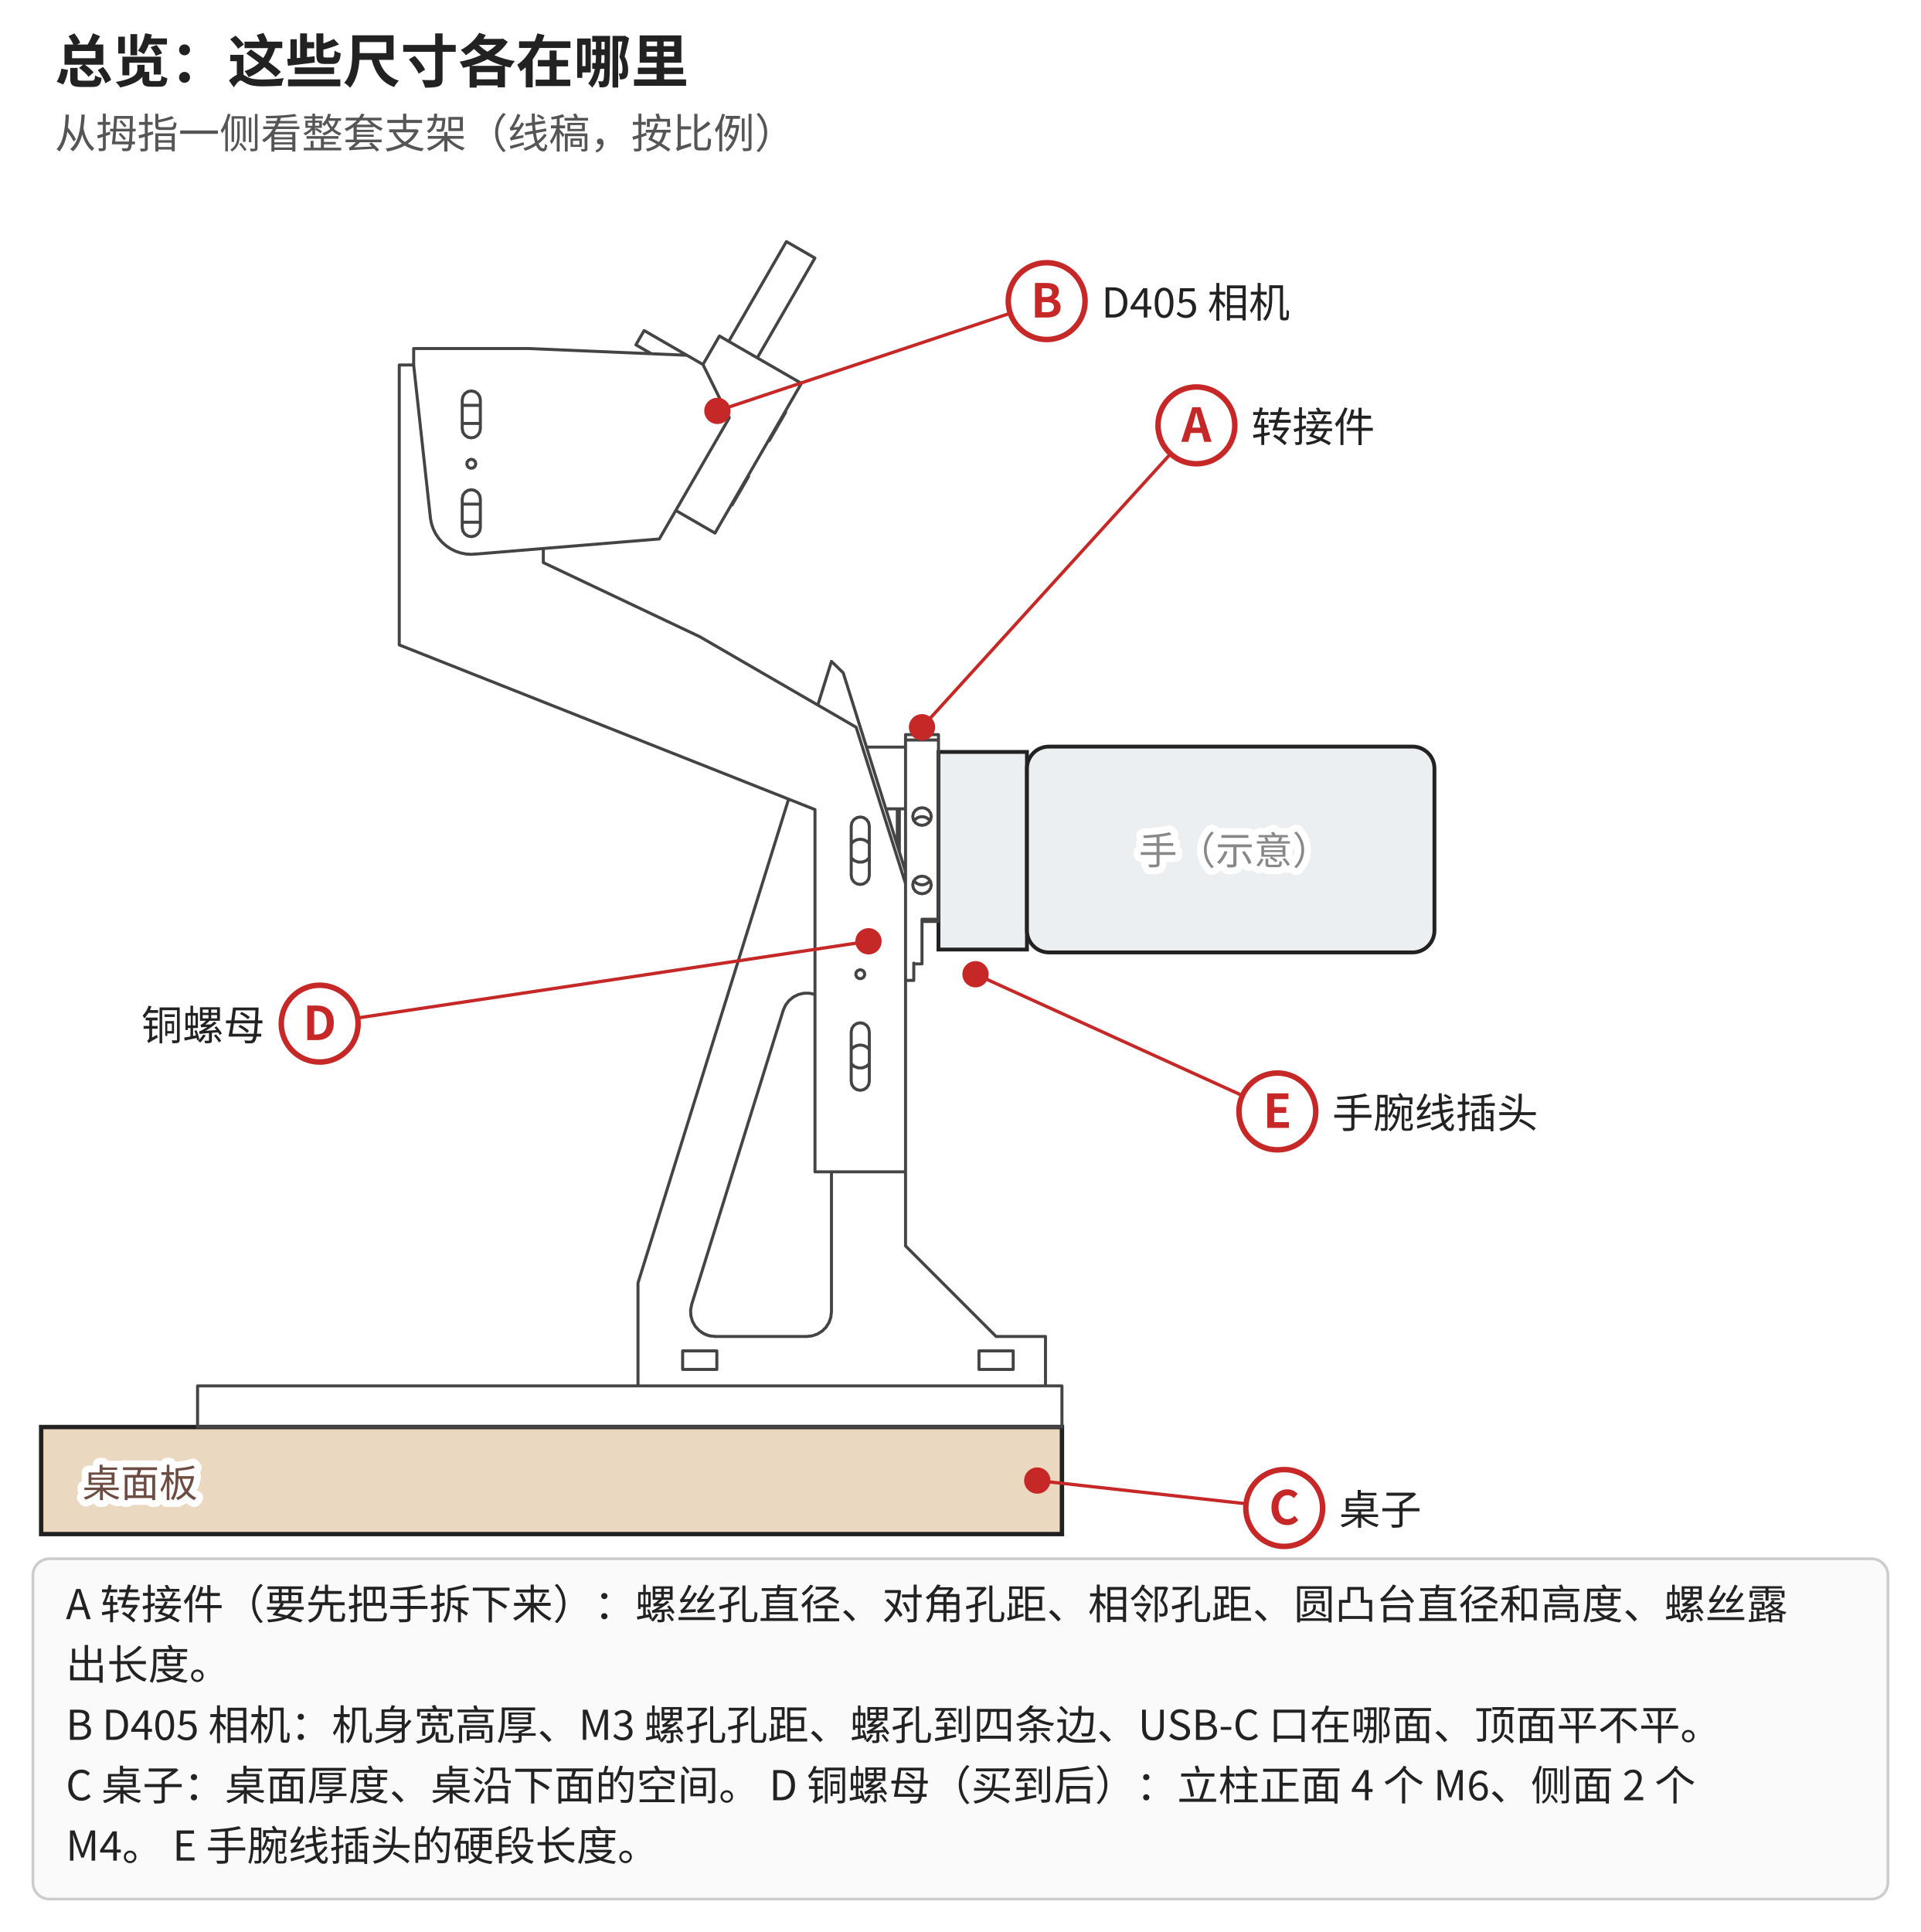
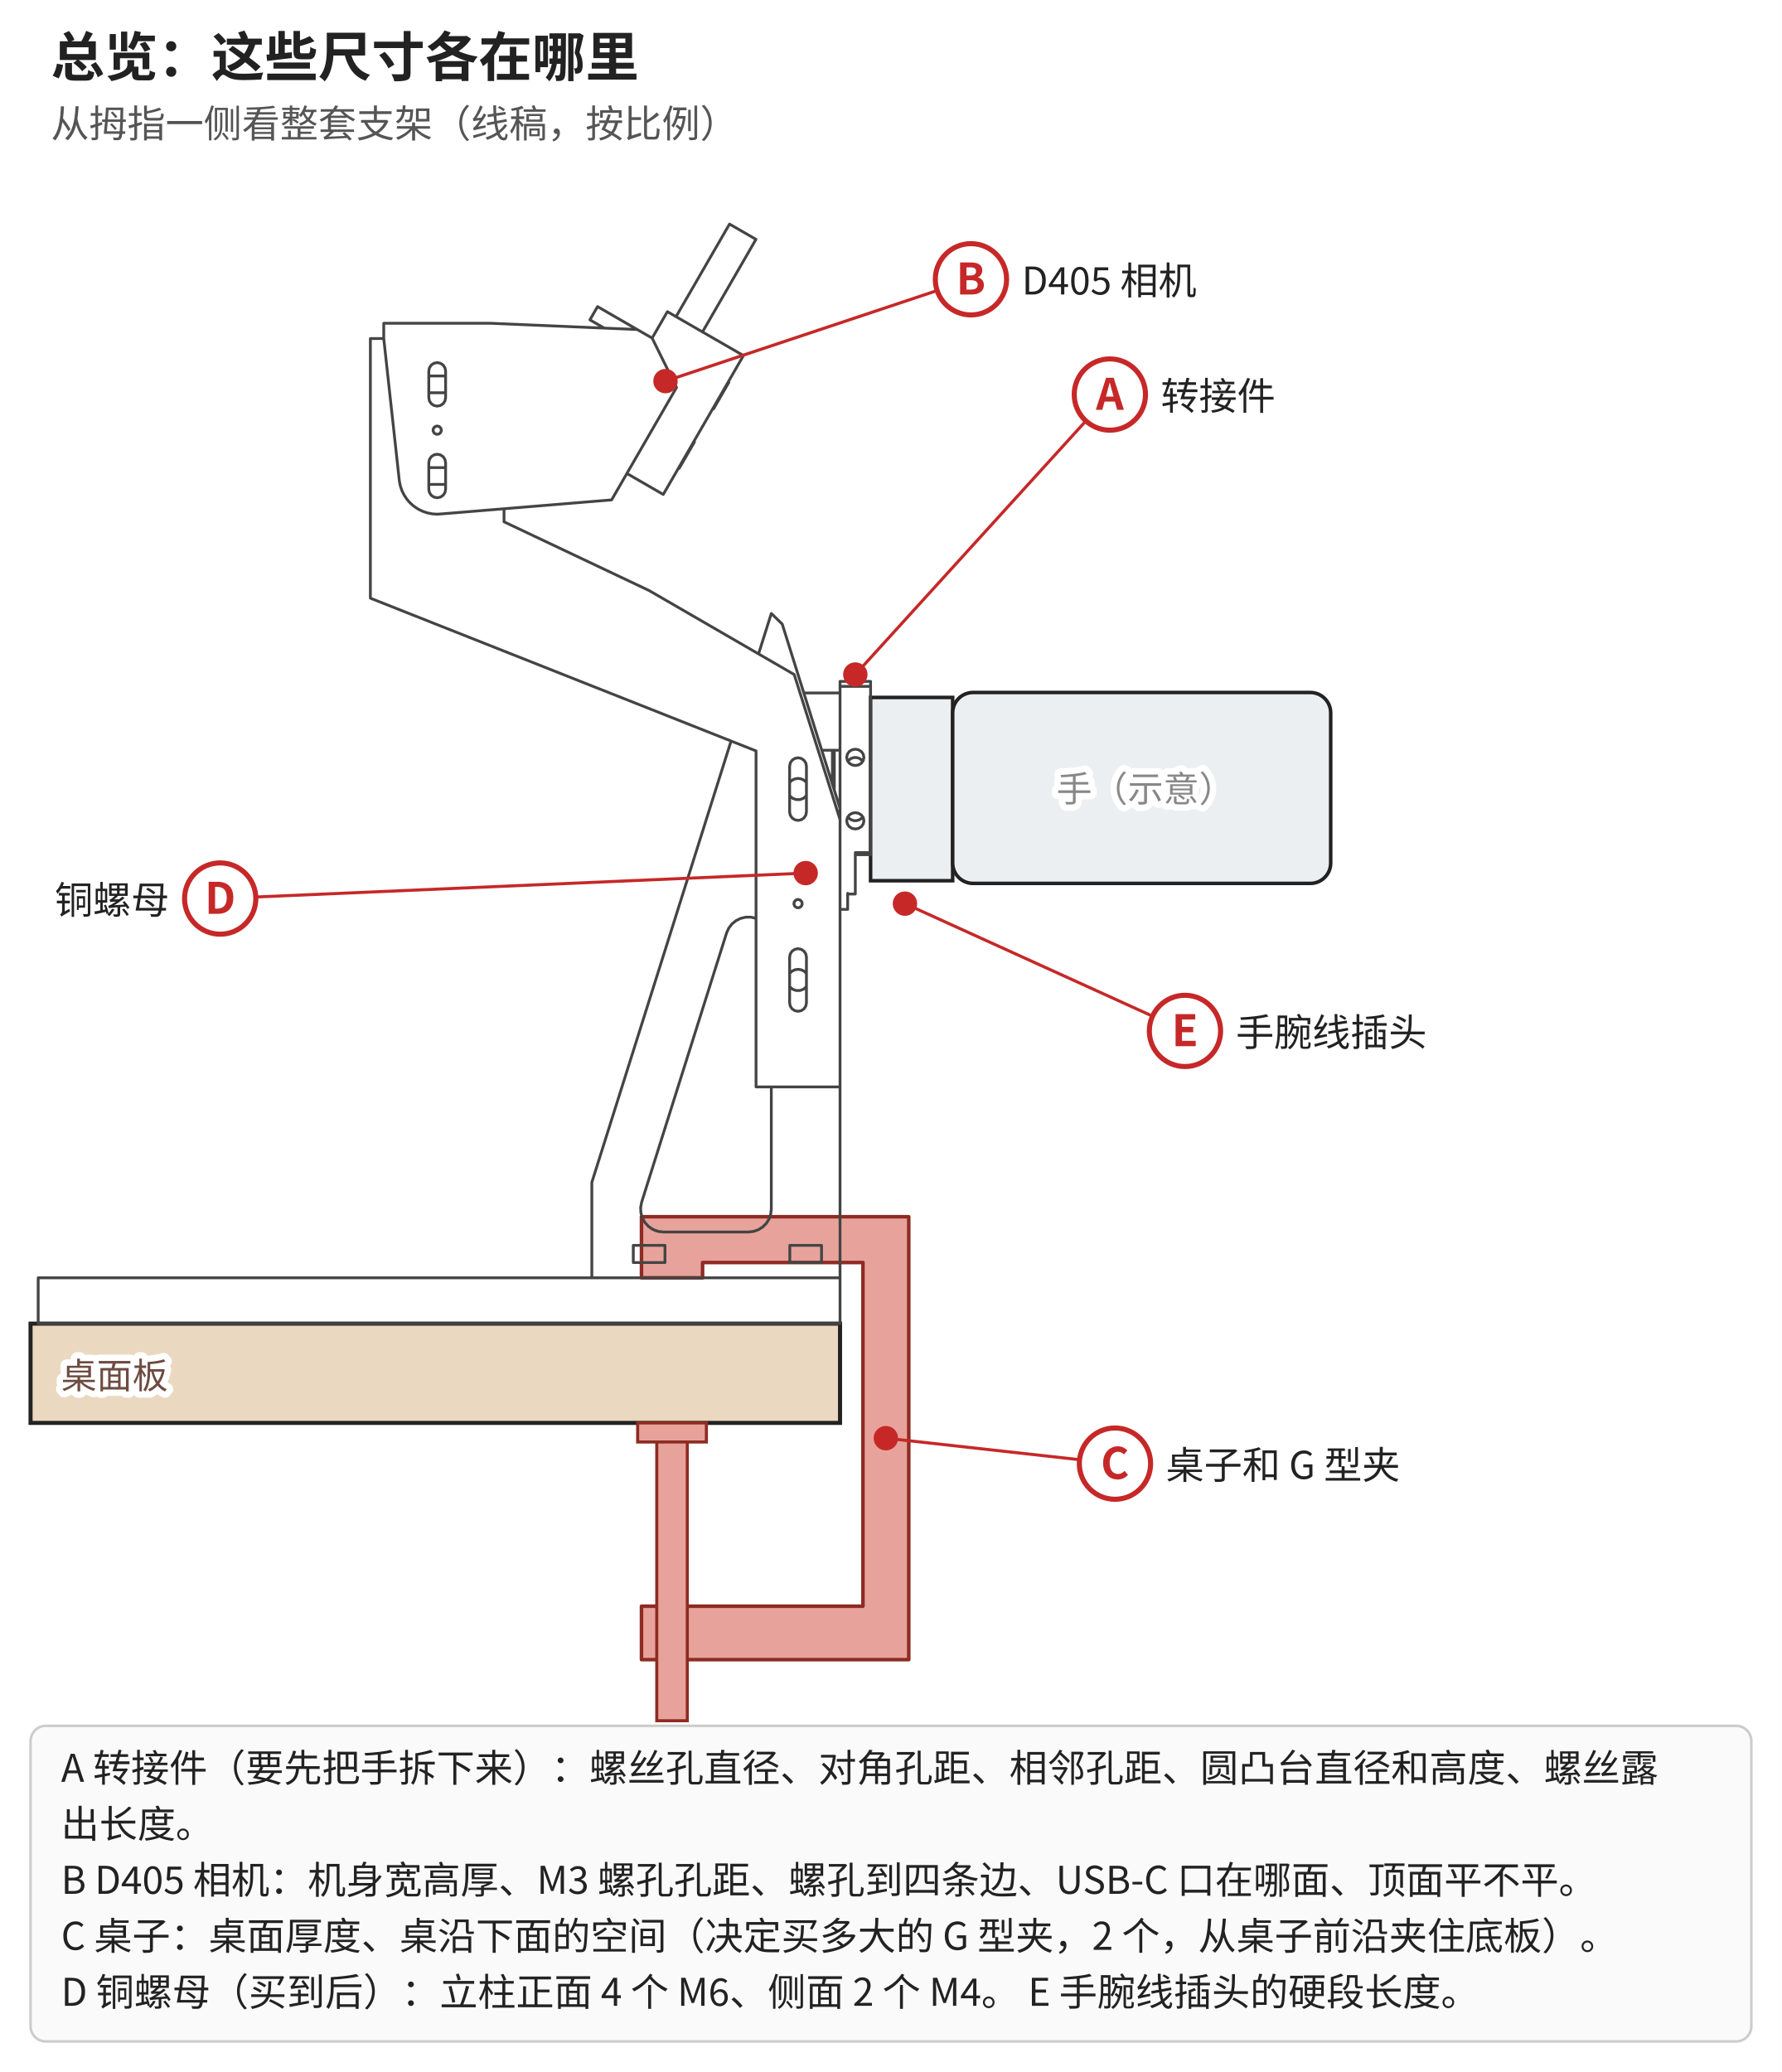
- <svg xmlns="http://www.w3.org/2000/svg" viewBox="0 0 700 704" width="700" height="704" font-family="'Noto Sans CJK SC','Source Han Sans SC','PingFang SC','Microsoft YaHei','WenQuanYi Micro Hei',sans-serif">
-   <rect width="700" height="704" fill="#ffffff" />
+ <svg xmlns="http://www.w3.org/2000/svg" viewBox="0 0 700 814" width="700" height="814" font-family="'Noto Sans CJK SC','Source Han Sans SC','PingFang SC','Microsoft YaHei','WenQuanYi Micro Hei',sans-serif">
+   <rect width="700" height="814" fill="#ffffff" />
  <text x="20.0" y="30.0" font-size="21" fill="#222" text-anchor="start" font-weight="bold">总览：这些尺寸各在哪里</text>
  <text x="20.0" y="54.0" font-size="15" fill="#555" text-anchor="start" font-weight="normal">从拇指一侧看整套支架（线稿，按比例）</text>
  <rect x="342.00" y="274.00" width="32.25" height="72.00" rx="0.00" stroke="#222" stroke-width="1.40" fill="#eceff1" />
  <rect x="374.25" y="272.05" width="148.50" height="75.00" rx="8.00" stroke="#222" stroke-width="1.40" fill="#eceff1" />
-   <rect x="15.00" y="520.00" width="372.00" height="39.00" rx="0.00" stroke="#222" stroke-width="1.60" fill="#ead9c0" />
-   <path d="M72.00 520.00 L72.00 505.00 M72.00 505.00 L72.08 505.00 L72.30 505.00 L72.67 505.00 L73.19 505.00 L73.84 505.00 L74.62 505.00 L75.51 505.00 L76.52 505.00 L77.62 505.00 L78.79 505.00 L80.04 505.00 L81.33 505.00 L82.66 505.00 L84.00 505.00 M84.00 505.00 L375.00 505.00 M387.00 505.00 L386.92 505.00 L386.70 505.00 L386.33 505.00 L385.81 505.00 L385.16 505.00 L384.38 505.00 L383.49 505.00 L382.48 505.00 L381.38 505.00 L380.21 505.00 L378.96 505.00 L377.67 505.00 L376.34 505.00 L375.00 505.00 M72.00 520.00 L72.08 520.00 L72.30 520.00 L72.67 520.00 L73.19 520.00 L73.84 520.00 L74.62 520.00 L75.51 520.00 L76.52 520.00 L77.62 520.00 L78.79 520.00 L80.04 520.00 L81.33 520.00 L82.66 520.00 L84.00 520.00 M84.00 520.00 L375.00 520.00 M387.00 520.00 L386.92 520.00 L386.70 520.00 L386.33 520.00 L385.81 520.00 L385.16 520.00 L384.38 520.00 L383.49 520.00 L382.48 520.00 L381.38 520.00 L380.21 520.00 L378.96 520.00 L377.67 520.00 L376.34 520.00 L375.00 520.00 M387.00 520.00 L387.00 505.00 M381.00 505.00 L381.00 487.00 M381.00 487.00 L363.00 487.00 M232.50 467.50 L232.50 505.00 M303.00 241.00 L298.04 256.92 M287.38 291.19 L232.50 467.50 M307.29 245.17 L303.00 241.00 M363.00 487.00 L330.00 454.00 M330.00 317.63 L307.29 245.17 M330.00 454.00 L330.00 427.00 M330.00 322.00 L330.00 317.63 M303.00 478.00 L303.00 427.00 M294.00 487.00 L296.00 486.77 L297.90 486.11 L299.61 485.04 L301.04 483.61 L302.11 481.90 L302.77 480.00 L303.00 478.00 M297.00 362.37 L294.99 361.91 L292.92 361.92 L290.92 362.40 L289.07 363.33 L287.49 364.65 L286.24 366.30 L285.41 368.18 M260.65 487.00 L294.00 487.00 M285.41 368.18 L252.06 475.33 M252.06 475.33 L251.67 477.39 L251.78 479.49 L252.36 481.51 L253.40 483.34 L254.84 484.87 L256.59 486.03 L258.56 486.75 L260.65 487.00 M261.23 499.00 L248.78 499.00 M261.23 499.00 L261.23 492.25 M248.77 499.00 L248.77 492.25 M261.23 492.25 L248.78 492.25 M313.50 305.80 L314.75 305.99 L315.88 306.54 L316.80 307.40 M316.80 312.60 L315.67 313.60 L314.26 314.13 L312.74 314.13 L311.33 313.60 L310.20 312.60 M310.20 307.40 L311.12 306.54 L312.25 305.99 L313.50 305.80 M313.50 380.80 L314.75 380.99 L315.88 381.54 L316.80 382.40 M316.80 387.60 L315.67 388.60 L314.26 389.13 L312.74 389.13 L311.33 388.60 L310.20 387.60 M310.20 382.40 L311.12 381.54 L312.25 380.99 L313.50 380.80 M369.23 499.00 L356.77 499.00 M369.23 499.00 L369.23 492.25 M356.77 499.00 L356.77 492.25 M369.23 492.25 L356.77 492.25 M255.68 485.50 L256.71 486.09 M256.89 486.18 L257.33 486.36 M257.68 486.49 L257.69 486.50 M257.70 486.50 L257.70 486.50 M257.73 486.51 L257.73 486.51 M257.74 486.52 L258.24 486.67 M255.68 485.50 L257.06 486.25 L258.21 486.66 L258.90 486.83 L259.12 486.87 M330.00 294.73 L322.82 294.73 M330.00 272.23 L315.77 272.23 M330.00 294.73 L330.00 287.14 M330.00 285.05 L330.00 272.23 M330.00 427.00 L330.00 322.00 M297.00 427.00 L330.00 427.00 M330.00 322.00 L312.00 265.00 M297.00 295.00 L297.00 427.00 M312.00 265.00 L255.00 232.00 M145.50 235.00 L297.00 295.00 M255.00 232.00 L198.00 205.00 M145.50 133.00 L145.50 235.00 M198.00 205.00 L198.00 199.87 M150.75 133.00 L145.50 133.00 M175.05 154.30 L168.45 154.30 M168.45 147.70 L175.05 147.70 M175.05 190.30 L168.45 190.30 M168.45 183.70 L175.05 183.70 M316.80 301.00 L316.80 319.00 M310.20 301.00 L310.45 299.74 L311.17 298.67 L312.24 297.95 L313.50 297.70 L314.76 297.95 L315.83 298.67 L316.55 299.74 L316.80 301.00 M316.80 319.00 L316.55 320.26 L315.83 321.33 L314.76 322.05 L313.50 322.30 L312.24 322.05 L311.17 321.33 L310.45 320.26 L310.20 319.00 M310.20 319.00 L310.20 301.00 M313.50 353.35 L314.39 353.61 L315.00 354.31 L315.13 355.23 L314.75 356.08 L313.96 356.58 L313.04 356.58 L312.25 356.08 L311.87 355.23 L312.00 354.31 L312.61 353.61 L313.50 353.35 M316.80 376.00 L316.80 394.00 M310.20 376.00 L310.45 374.74 L311.17 373.67 L312.24 372.95 L313.50 372.70 L314.76 372.95 L315.83 373.67 L316.55 374.74 L316.80 376.00 M316.80 394.00 L316.55 395.26 L315.83 396.33 L314.76 397.05 L313.50 397.30 L312.24 397.05 L311.17 396.33 L310.45 395.26 L310.20 394.00 M310.20 394.00 L310.20 376.00 M237.38 128.90 L231.74 125.65 M231.74 125.65 L234.74 120.45 M250.33 129.45 L234.74 120.45 M256.18 132.83 L250.33 129.45 M265.77 152.22 L256.18 132.83 M240.27 196.39 L265.77 152.22 M173.71 201.87 L240.27 196.39 M171.75 202.00 L173.71 201.87 M169.79 201.87 L171.75 202.00 M250.33 129.45 L192.75 127.00 M167.87 201.49 L169.79 201.87 M166.01 200.86 L167.87 201.49 M164.25 199.99 L166.01 200.86 M150.75 133.00 L156.88 188.96 M162.62 198.90 L164.25 199.99 M156.88 188.96 L157.26 190.88 M161.14 197.61 L162.62 198.90 M157.26 190.88 L157.89 192.74 M159.85 196.13 L161.14 197.61 M157.89 192.74 L158.76 194.50 M158.76 194.50 L159.85 196.13 M175.05 145.75 L175.05 156.25 M168.45 145.75 L168.70 144.49 L169.42 143.42 L170.49 142.70 L171.75 142.45 L173.01 142.70 L174.08 143.42 L174.80 144.49 L175.05 145.75 M175.05 156.25 L174.80 157.51 L174.08 158.58 L173.01 159.30 L171.75 159.55 L170.49 159.30 L169.42 158.58 L168.70 157.51 L168.45 156.25 M168.45 156.25 L168.45 145.75 M172.57 167.57 L173.22 168.24 L173.39 169.16 L173.05 170.02 L172.29 170.56 L171.36 170.60 L170.56 170.14 L170.13 169.31 L170.22 168.39 L170.79 167.66 L171.67 167.35 L172.57 167.57 M175.05 181.75 L175.05 192.25 M168.45 181.75 L168.70 180.49 L169.42 179.42 L170.49 178.70 L171.75 178.45 L173.01 178.70 L174.08 179.42 L174.80 180.49 L175.05 181.75 M175.05 192.25 L174.80 193.51 L174.08 194.58 L173.01 195.30 L171.75 195.55 L170.49 195.30 L169.42 194.58 L168.70 193.51 L168.45 192.25 M168.45 192.25 L168.45 181.75 M192.75 127.00 L150.75 127.00 M150.75 127.00 L150.75 133.00 M256.18 132.83 L258.43 128.93 M258.43 128.93 L258.85 128.20 L259.26 127.49 L259.67 126.79 L260.06 126.11 L260.42 125.48 L260.77 124.88 L261.08 124.34 L261.36 123.85 L261.60 123.43 L261.81 123.08 L261.97 122.80 L262.08 122.60 L262.15 122.48 L262.18 122.44 M264.31 187.75 L288.31 146.18 M246.27 186.00 L260.56 194.25 M264.31 187.75 L263.89 188.48 L263.47 189.20 L263.07 189.90 L262.68 190.57 L262.31 191.21 L261.97 191.80 L261.65 192.34 L261.37 192.83 L261.13 193.25 L260.93 193.60 L260.77 193.88 L260.65 194.08 L260.58 194.21 L260.56 194.25 M262.18 122.44 L292.06 139.69 M288.31 146.18 L288.73 145.45 L289.14 144.74 L289.54 144.04 L289.93 143.36 L290.30 142.73 L290.64 142.13 L290.96 141.59 L291.24 141.10 L291.48 140.68 L291.69 140.33 L291.85 140.05 L291.96 139.85 L292.03 139.73 L292.06 139.69 M275.97 130.40 L296.97 94.03 M286.58 88.03 L296.97 94.03 M265.58 124.40 L286.58 88.03 M272.56 173.46 L272.82 173.61 M272.82 173.61 L272.74 173.74 L272.52 174.13 L272.16 174.75 L271.69 175.57 L271.12 176.55 L270.48 177.65 L269.82 178.81 L269.15 179.96 L268.51 181.06 L267.95 182.05 L267.47 182.87 L267.11 183.49 L266.89 183.87 L266.82 184.00 M286.06 150.08 L286.32 150.23 M286.32 150.23 L286.24 150.36 L286.02 150.74 L285.66 151.36 L285.19 152.19 L284.62 153.17 L283.98 154.27 L283.32 155.42 L282.65 156.58 L282.01 157.68 L281.45 158.66 L280.97 159.49 L280.61 160.11 L280.39 160.49 L280.32 160.62 M342.00 285.05 L342.00 283.75 L342.00 282.48 L342.00 281.23 L342.00 280.02 L342.00 278.85 L342.00 277.70 L342.00 276.59 L342.00 275.51 L342.00 274.48 L342.00 273.48 L342.00 272.52 L342.00 271.59 L342.00 270.71 L342.00 269.88 M330.00 272.23 L330.00 272.06 L330.00 271.88 L330.00 271.70 L330.00 271.53 L330.00 271.36 L330.00 271.19 L330.00 271.02 L330.00 270.85 L330.00 270.68 L330.00 270.52 L330.00 270.36 L330.00 270.19 L330.00 270.04 L330.00 269.88 M342.00 267.69 L342.00 267.69 L342.00 267.69 L342.00 267.70 L342.00 267.70 L342.00 267.70 L342.00 267.71 L342.00 267.72 L342.00 267.73 L342.00 267.74 L342.00 267.75 L342.00 267.76 L342.00 267.77 L342.00 267.79 L342.00 267.80 M342.00 267.80 L342.00 269.65 M342.00 269.65 L342.00 269.65 L342.00 269.66 L342.00 269.66 L342.00 269.67 L342.00 269.68 L342.00 269.69 L342.00 269.71 L342.00 269.73 L342.00 269.75 L342.00 269.77 L342.00 269.79 L342.00 269.82 L342.00 269.85 L342.00 269.88 M342.00 285.05 L342.00 285.20 L342.00 285.36 L342.00 285.52 L342.00 285.69 L342.00 285.86 L342.00 286.03 L342.00 286.20 L342.00 286.37 L342.00 286.52 L342.00 286.67 L342.00 286.81 L342.00 286.93 L342.00 287.04 L342.00 287.14 M342.00 287.14 L342.00 288.46 M342.00 288.46 L342.00 288.58 L342.00 288.72 L342.00 288.87 L342.00 289.04 L342.00 289.22 L342.00 289.41 L342.00 289.61 L342.00 289.81 L342.00 290.03 L342.00 290.24 L342.00 290.46 L342.00 290.68 L342.00 290.90 L342.00 291.11 M342.00 291.11 L342.00 309.30 M342.00 309.30 L342.00 309.40 L342.00 309.50 L342.00 309.60 L342.00 309.70 L342.00 309.80 L342.00 309.90 L342.00 310.00 L342.00 310.10 L342.00 310.20 L342.00 310.30 L342.00 310.40 L342.00 310.50 L342.00 310.60 L342.00 310.70 M342.00 310.70 L342.00 328.89 M342.00 328.89 L342.00 329.10 L342.00 329.32 L342.00 329.54 L342.00 329.76 L342.00 329.97 L342.00 330.19 L342.00 330.39 L342.00 330.59 L342.00 330.78 L342.00 330.96 L342.00 331.13 L342.00 331.28 L342.00 331.42 L342.00 331.54 M342.00 331.54 L342.00 332.86 M342.00 332.86 L342.00 332.96 L342.00 333.07 L342.00 333.19 L342.00 333.33 L342.00 333.48 L342.00 333.63 L342.00 333.80 L342.00 333.97 L342.00 334.14 L342.00 334.31 L342.00 334.48 L342.00 334.64 L342.00 334.80 L342.00 334.95 M342.00 334.95 L342.00 335.06 L342.00 335.16 L342.00 335.26 L342.00 335.35 L342.00 335.43 L342.00 335.50 L342.00 335.56 L342.00 335.62 L342.00 335.67 L342.00 335.71 L342.00 335.74 L342.00 335.76 L342.00 335.78 L342.00 335.78 M333.00 350.93 L333.00 351.78 L333.00 352.58 L333.00 353.31 L333.00 353.99 L333.00 354.60 L333.00 355.15 L333.00 355.64 L333.00 356.07 L333.00 356.43 L333.00 356.72 L333.00 356.95 L333.00 357.12 L333.00 357.22 L333.00 357.25 M336.00 334.95 L336.00 336.35 L336.00 337.71 L336.00 339.03 L336.00 340.32 L336.00 341.57 L336.00 342.79 L336.00 343.96 L336.00 345.09 L336.00 346.18 L336.00 347.22 L336.00 348.22 L336.00 349.17 L336.00 350.08 L336.00 350.93 M330.00 310.70 L330.00 317.63 M330.00 310.70 L330.00 310.60 L330.00 310.50 L330.00 310.40 L330.00 310.30 L330.00 310.20 L330.00 310.10 L330.00 310.00 L330.00 309.90 L330.00 309.80 L330.00 309.70 L330.00 309.60 L330.00 309.50 L330.00 309.40 L330.00 309.30 M330.00 294.73 L330.00 309.30 M330.00 287.14 L330.00 288.46 M330.00 287.14 L330.00 287.04 L330.00 286.93 L330.00 286.81 L330.00 286.67 L330.00 286.52 L330.00 286.37 L330.00 286.20 L330.00 286.03 L330.00 285.86 L330.00 285.69 L330.00 285.52 L330.00 285.36 L330.00 285.20 L330.00 285.05 M330.00 269.88 L330.00 269.85 L330.00 269.82 L330.00 269.79 L330.00 269.77 L330.00 269.75 L330.00 269.73 L330.00 269.71 L330.00 269.69 L330.00 269.68 L330.00 269.67 L330.00 269.66 L330.00 269.66 L330.00 269.65 L330.00 269.65 M330.00 267.80 L330.00 269.65 M330.00 267.80 L330.00 267.79 L330.00 267.77 L330.00 267.76 L330.00 267.75 L330.00 267.74 L330.00 267.73 L330.00 267.72 L330.00 267.71 L330.00 267.70 L330.00 267.70 L330.00 267.70 L330.00 267.69 L330.00 267.69 L330.00 267.69 M327.75 310.00 L327.75 310.03 L327.75 310.06 L327.75 310.10 L327.75 310.13 L327.75 310.16 L327.75 310.19 L327.75 310.23 L327.75 310.26 L327.75 310.29 L327.75 310.32 L327.75 310.36 L327.75 310.39 L327.75 310.42 L327.75 310.45 M327.75 294.73 L327.75 295.66 L327.75 296.62 L327.75 297.61 L327.75 298.64 L327.75 299.69 L327.75 300.77 L327.75 301.87 L327.75 302.99 L327.75 304.13 L327.75 305.29 L327.75 306.46 L327.75 307.63 L327.75 308.81 L327.75 310.00 M327.00 308.06 L327.00 307.01 L327.00 305.97 L327.00 304.94 L327.00 303.91 L327.00 302.90 L327.00 301.91 L327.00 300.93 L327.00 299.97 L327.00 299.03 L327.00 298.12 L327.00 297.23 L327.00 296.37 L327.00 295.54 L327.00 294.73 M338.14 298.28 L338.92 299.14 M333.08 299.14 L333.54 298.56 L334.13 298.10 M336.00 322.42 L335.29 322.35 M335.63 322.40 L336.60 322.37 L337.52 322.09 L338.32 321.57 L338.92 320.86 M333.08 320.86 L333.55 321.45 L334.15 321.92 L334.86 322.24 L335.63 322.40 M338.92 299.14 L338.39 298.49 L337.69 297.99 L336.87 297.68 L336.00 297.58 M336.00 297.58 L335.13 297.68 L334.31 297.99 L333.61 298.49 L333.08 299.14 M336.00 350.93 L336.00 350.97 L336.00 351.01 L336.00 351.04 L336.00 351.08 L336.00 351.10 L336.00 351.13 L336.00 351.15 L336.00 351.17 L336.00 351.19 L336.00 351.21 L336.00 351.22 L336.00 351.22 L336.00 351.23 L336.00 351.23 M333.00 351.23 L333.00 351.34 L333.00 351.45 L333.00 351.55 L333.00 351.64 L333.00 351.72 L333.00 351.79 L333.00 351.86 L333.00 351.92 L333.00 351.96 L333.00 352.00 L333.00 352.04 L333.00 352.06 L333.00 352.07 L333.00 352.07 M336.00 319.26 L334.71 319.50 L333.61 320.20 L332.88 321.24 L332.62 322.47 M332.62 322.47 L332.88 323.70 L333.61 324.74 L334.71 325.43 L336.00 325.68 L337.29 325.43 L338.39 324.74 L339.12 323.70 L339.38 322.47 M339.38 322.47 L339.12 321.24 L338.39 320.20 L337.29 319.50 L336.00 319.26 M336.00 294.32 L334.71 294.57 L333.61 295.26 L332.88 296.30 L332.62 297.53 M332.62 297.53 L332.88 298.76 L333.61 299.80 L334.71 300.50 L336.00 300.74 L337.29 300.50 L338.39 299.80 L339.12 298.76 L339.38 297.53 M339.38 297.53 L339.12 296.30 L338.39 295.26 L337.29 294.57 L336.00 294.32 M342.00 334.95 L336.00 334.95 M266.56 183.85 L266.82 184.00 M280.06 160.47 L280.32 160.62 M333.00 357.25 L330.00 357.25 M342.00 269.65 L330.00 269.65 M342.00 267.69 L330.00 267.69 M336.00 351.23 L333.00 351.23 M342.00 335.78 L336.00 335.78" stroke="#444" stroke-width="1.10" fill="none" stroke-linejoin="round" stroke-linecap="round" />
-   <text x="30.0" y="545.5" font-size="14" fill="#6d4c41" text-anchor="start" font-weight="normal" paint-order="stroke" stroke="#fff" stroke-width="5" stroke-linejoin="round">桌面板</text>
+   <rect x="12.00" y="520.00" width="318.00" height="39.00" rx="0.00" stroke="#222" stroke-width="1.60" fill="#ead9c0" />
+   <path d="M252.00 502.00 L252.00 478.00 L357.00 478.00 L357.00 652.00 L252.00 652.00 L252.00 631.00 L339.00 631.00 L339.00 496.00 L276.00 496.00 L276.00 502.00 Z" stroke="#8e2b22" stroke-width="1.40" fill="#e7a39b" stroke-linejoin="round" stroke-linecap="round" />
+   <rect x="258.00" y="559.00" width="12.00" height="117.00" rx="0.00" stroke="#8e2b22" stroke-width="1.20" fill="#e7a39b" />
+   <rect x="250.50" y="559.00" width="27.00" height="7.50" rx="0.00" stroke="#8e2b22" stroke-width="1.20" fill="#e7a39b" />
+   <path d="M15.00 520.00 L15.00 502.00 M15.00 502.00 L15.08 502.00 L15.30 502.00 L15.67 502.00 L16.19 502.00 L16.84 502.00 L17.62 502.00 L18.51 502.00 L19.52 502.00 L20.62 502.00 L21.79 502.00 L23.04 502.00 L24.33 502.00 L25.66 502.00 L27.00 502.00 M27.00 502.00 L318.00 502.00 M330.00 502.00 L329.92 502.00 L329.70 502.00 L329.33 502.00 L328.81 502.00 L328.16 502.00 L327.38 502.00 L326.49 502.00 L325.48 502.00 L324.38 502.00 L323.21 502.00 L321.96 502.00 L320.67 502.00 L319.34 502.00 L318.00 502.00 M15.00 520.00 L15.08 520.00 L15.30 520.00 L15.67 520.00 L16.19 520.00 L16.84 520.00 L17.62 520.00 L18.51 520.00 L19.52 520.00 L20.62 520.00 L21.79 520.00 L23.04 520.00 L24.33 520.00 L25.66 520.00 L27.00 520.00 M27.00 520.00 L318.00 520.00 M330.00 520.00 L329.92 520.00 L329.70 520.00 L329.33 520.00 L328.81 520.00 L328.16 520.00 L327.38 520.00 L326.49 520.00 L325.48 520.00 L324.38 520.00 L323.21 520.00 L321.96 520.00 L320.67 520.00 L319.34 520.00 L318.00 520.00 M330.00 520.00 L330.00 502.00 M330.00 317.63 L330.00 322.00 M330.00 427.00 L330.00 502.00 M330.00 317.63 L307.29 245.17 M307.29 245.17 L303.00 241.00 M232.50 464.50 L232.50 502.00 M303.00 241.00 L297.99 256.89 M287.19 291.12 L232.50 464.50 M261.23 496.00 L248.78 496.00 M261.23 496.00 L261.23 489.25 M248.78 496.00 L248.78 489.25 M261.23 489.25 L248.78 489.25 M303.00 475.00 L303.00 427.00 M294.00 484.00 L296.00 483.77 L297.90 483.11 L299.61 482.04 L301.04 480.61 L302.11 478.90 L302.77 477.00 L303.00 475.00 M297.00 360.77 L294.99 360.31 L292.93 360.32 L290.93 360.80 L289.09 361.72 L287.50 363.03 L286.26 364.67 L285.42 366.55 M260.65 484.00 L294.00 484.00 M285.42 366.55 L252.06 472.29 M252.06 472.29 L251.67 474.36 L251.77 476.47 L252.35 478.49 L253.39 480.32 L254.82 481.86 L256.58 483.03 L258.55 483.75 L260.65 484.00 M313.50 305.80 L314.75 305.99 L315.88 306.54 L316.80 307.40 M316.80 312.60 L315.67 313.60 L314.26 314.13 L312.74 314.13 L311.33 313.60 L310.20 312.60 M310.20 307.40 L311.12 306.54 L312.25 305.99 L313.50 305.80 M313.50 380.80 L314.75 380.99 L315.88 381.54 L316.80 382.40 M316.80 387.60 L315.67 388.60 L314.26 389.13 L312.74 389.13 L311.33 388.60 L310.20 387.60 M310.20 382.40 L311.12 381.54 L312.25 380.99 L313.50 380.80 M322.73 496.00 L310.27 496.00 M322.73 496.00 L322.73 489.25 M310.27 496.00 L310.27 489.25 M322.73 489.25 L310.27 489.25 M255.67 482.50 L256.17 482.81 M256.19 482.82 L256.88 483.17 M257.11 483.27 L257.40 483.40 M258.22 483.67 L258.29 483.69 M258.35 483.70 L258.93 483.84 L259.12 483.87 M255.67 482.50 L257.06 483.25 L258.21 483.66 L258.90 483.83 L259.12 483.87 M330.00 294.73 L322.82 294.73 M330.00 272.23 L315.77 272.23 M330.00 294.73 L330.00 287.14 M330.00 285.05 L330.00 272.23 M330.00 427.00 L330.00 322.00 M297.00 427.00 L330.00 427.00 M330.00 322.00 L312.00 265.00 M297.00 295.00 L297.00 427.00 M312.00 265.00 L255.00 232.00 M145.50 235.00 L297.00 295.00 M255.00 232.00 L198.00 205.00 M145.50 133.00 L145.50 235.00 M198.00 205.00 L198.00 199.87 M150.75 133.00 L145.50 133.00 M175.05 154.30 L168.45 154.30 M168.45 147.70 L175.05 147.70 M175.05 190.30 L168.45 190.30 M168.45 183.70 L175.05 183.70 M316.80 301.00 L316.80 319.00 M310.20 301.00 L310.45 299.74 L311.17 298.67 L312.24 297.95 L313.50 297.70 L314.76 297.95 L315.83 298.67 L316.55 299.74 L316.80 301.00 M316.80 319.00 L316.55 320.26 L315.83 321.33 L314.76 322.05 L313.50 322.30 L312.24 322.05 L311.17 321.33 L310.45 320.26 L310.20 319.00 M310.20 319.00 L310.20 301.00 M313.50 353.35 L314.39 353.61 L315.00 354.31 L315.13 355.23 L314.75 356.08 L313.96 356.58 L313.04 356.58 L312.25 356.08 L311.87 355.23 L312.00 354.31 L312.61 353.61 L313.50 353.35 M316.80 376.00 L316.80 394.00 M310.20 376.00 L310.45 374.74 L311.17 373.67 L312.24 372.95 L313.50 372.70 L314.76 372.95 L315.83 373.67 L316.55 374.74 L316.80 376.00 M316.80 394.00 L316.55 395.26 L315.83 396.33 L314.76 397.05 L313.50 397.30 L312.24 397.05 L311.17 396.33 L310.45 395.26 L310.20 394.00 M310.20 394.00 L310.20 376.00 M237.38 128.90 L231.74 125.65 M231.74 125.65 L234.74 120.45 M250.33 129.45 L234.74 120.45 M256.18 132.83 L250.33 129.45 M265.77 152.22 L256.18 132.83 M240.27 196.39 L265.77 152.22 M173.71 201.87 L240.27 196.39 M171.75 202.00 L173.71 201.87 M169.79 201.87 L171.75 202.00 M250.33 129.45 L192.75 127.00 M167.87 201.49 L169.79 201.87 M166.01 200.86 L167.87 201.49 M164.25 199.99 L166.01 200.86 M150.75 133.00 L156.88 188.96 M162.62 198.90 L164.25 199.99 M156.88 188.96 L157.26 190.88 M161.14 197.61 L162.62 198.90 M157.26 190.88 L157.89 192.74 M159.85 196.13 L161.14 197.61 M157.89 192.74 L158.76 194.50 M158.76 194.50 L159.85 196.13 M175.05 145.75 L175.05 156.25 M168.45 145.75 L168.70 144.49 L169.42 143.42 L170.49 142.70 L171.75 142.45 L173.01 142.70 L174.08 143.42 L174.80 144.49 L175.05 145.75 M175.05 156.25 L174.80 157.51 L174.08 158.58 L173.01 159.30 L171.75 159.55 L170.49 159.30 L169.42 158.58 L168.70 157.51 L168.45 156.25 M168.45 156.25 L168.45 145.75 M172.57 167.57 L173.22 168.24 L173.39 169.16 L173.05 170.02 L172.29 170.56 L171.36 170.60 L170.56 170.14 L170.13 169.31 L170.22 168.39 L170.79 167.66 L171.67 167.35 L172.57 167.57 M175.05 181.75 L175.05 192.25 M168.45 181.75 L168.70 180.49 L169.42 179.42 L170.49 178.70 L171.75 178.45 L173.01 178.70 L174.08 179.42 L174.80 180.49 L175.05 181.75 M175.05 192.25 L174.80 193.51 L174.08 194.58 L173.01 195.30 L171.75 195.55 L170.49 195.30 L169.42 194.58 L168.70 193.51 L168.45 192.25 M168.45 192.25 L168.45 181.75 M192.75 127.00 L150.75 127.00 M150.75 127.00 L150.75 133.00 M256.18 132.83 L258.43 128.93 M258.43 128.93 L258.85 128.20 L259.26 127.49 L259.67 126.79 L260.06 126.11 L260.42 125.48 L260.77 124.88 L261.08 124.34 L261.36 123.85 L261.60 123.43 L261.81 123.08 L261.97 122.80 L262.08 122.60 L262.15 122.48 L262.18 122.44 M264.31 187.75 L288.31 146.18 M246.27 186.00 L260.56 194.25 M264.31 187.75 L263.89 188.48 L263.47 189.20 L263.07 189.90 L262.68 190.57 L262.31 191.21 L261.97 191.80 L261.65 192.34 L261.37 192.83 L261.13 193.25 L260.93 193.60 L260.77 193.88 L260.65 194.08 L260.58 194.21 L260.56 194.25 M262.18 122.44 L292.06 139.69 M288.31 146.18 L288.73 145.45 L289.14 144.74 L289.54 144.04 L289.93 143.36 L290.30 142.73 L290.64 142.13 L290.96 141.59 L291.24 141.10 L291.48 140.68 L291.69 140.33 L291.85 140.05 L291.96 139.85 L292.03 139.73 L292.06 139.69 M275.97 130.40 L296.97 94.03 M286.58 88.03 L296.97 94.03 M265.58 124.40 L286.58 88.03 M272.56 173.46 L272.82 173.61 M272.82 173.61 L272.74 173.74 L272.52 174.13 L272.16 174.75 L271.69 175.57 L271.12 176.55 L270.48 177.65 L269.82 178.81 L269.15 179.96 L268.51 181.06 L267.95 182.05 L267.47 182.87 L267.11 183.49 L266.89 183.87 L266.82 184.00 M286.06 150.08 L286.32 150.23 M286.32 150.23 L286.24 150.36 L286.02 150.74 L285.66 151.36 L285.19 152.19 L284.62 153.17 L283.98 154.27 L283.32 155.42 L282.65 156.58 L282.01 157.68 L281.45 158.66 L280.97 159.49 L280.61 160.11 L280.39 160.49 L280.32 160.62 M342.00 285.05 L342.00 283.75 L342.00 282.48 L342.00 281.23 L342.00 280.02 L342.00 278.85 L342.00 277.70 L342.00 276.59 L342.00 275.51 L342.00 274.48 L342.00 273.48 L342.00 272.52 L342.00 271.59 L342.00 270.71 L342.00 269.88 M330.00 272.23 L330.00 272.06 L330.00 271.88 L330.00 271.70 L330.00 271.53 L330.00 271.36 L330.00 271.19 L330.00 271.02 L330.00 270.85 L330.00 270.68 L330.00 270.52 L330.00 270.36 L330.00 270.19 L330.00 270.04 L330.00 269.88 M342.00 267.69 L342.00 267.69 L342.00 267.69 L342.00 267.70 L342.00 267.70 L342.00 267.70 L342.00 267.71 L342.00 267.72 L342.00 267.73 L342.00 267.74 L342.00 267.75 L342.00 267.76 L342.00 267.77 L342.00 267.79 L342.00 267.80 M342.00 267.80 L342.00 269.65 M342.00 269.65 L342.00 269.65 L342.00 269.66 L342.00 269.66 L342.00 269.67 L342.00 269.68 L342.00 269.69 L342.00 269.71 L342.00 269.73 L342.00 269.75 L342.00 269.77 L342.00 269.79 L342.00 269.82 L342.00 269.85 L342.00 269.88 M342.00 285.05 L342.00 285.20 L342.00 285.36 L342.00 285.52 L342.00 285.69 L342.00 285.86 L342.00 286.03 L342.00 286.20 L342.00 286.37 L342.00 286.52 L342.00 286.67 L342.00 286.81 L342.00 286.93 L342.00 287.04 L342.00 287.14 M342.00 287.14 L342.00 288.46 M342.00 288.46 L342.00 288.58 L342.00 288.72 L342.00 288.87 L342.00 289.04 L342.00 289.22 L342.00 289.41 L342.00 289.61 L342.00 289.81 L342.00 290.03 L342.00 290.24 L342.00 290.46 L342.00 290.68 L342.00 290.90 L342.00 291.11 M342.00 291.11 L342.00 309.30 M342.00 309.30 L342.00 309.40 L342.00 309.50 L342.00 309.60 L342.00 309.70 L342.00 309.80 L342.00 309.90 L342.00 310.00 L342.00 310.10 L342.00 310.20 L342.00 310.30 L342.00 310.40 L342.00 310.50 L342.00 310.60 L342.00 310.70 M342.00 310.70 L342.00 328.89 M342.00 328.89 L342.00 329.10 L342.00 329.32 L342.00 329.54 L342.00 329.76 L342.00 329.97 L342.00 330.19 L342.00 330.39 L342.00 330.59 L342.00 330.78 L342.00 330.96 L342.00 331.13 L342.00 331.28 L342.00 331.42 L342.00 331.54 M342.00 331.54 L342.00 332.86 M342.00 332.86 L342.00 332.96 L342.00 333.07 L342.00 333.19 L342.00 333.33 L342.00 333.48 L342.00 333.63 L342.00 333.80 L342.00 333.97 L342.00 334.14 L342.00 334.31 L342.00 334.48 L342.00 334.64 L342.00 334.80 L342.00 334.95 M342.00 334.95 L342.00 335.06 L342.00 335.16 L342.00 335.26 L342.00 335.35 L342.00 335.43 L342.00 335.50 L342.00 335.56 L342.00 335.62 L342.00 335.67 L342.00 335.71 L342.00 335.74 L342.00 335.76 L342.00 335.78 L342.00 335.78 M333.00 350.93 L333.00 351.78 L333.00 352.58 L333.00 353.31 L333.00 353.99 L333.00 354.60 L333.00 355.15 L333.00 355.64 L333.00 356.07 L333.00 356.43 L333.00 356.72 L333.00 356.95 L333.00 357.12 L333.00 357.22 L333.00 357.25 M336.00 334.95 L336.00 336.35 L336.00 337.71 L336.00 339.03 L336.00 340.32 L336.00 341.57 L336.00 342.79 L336.00 343.96 L336.00 345.09 L336.00 346.18 L336.00 347.22 L336.00 348.22 L336.00 349.17 L336.00 350.08 L336.00 350.93 M330.00 310.70 L330.00 317.63 M330.00 310.70 L330.00 310.60 L330.00 310.50 L330.00 310.40 L330.00 310.30 L330.00 310.20 L330.00 310.10 L330.00 310.00 L330.00 309.90 L330.00 309.80 L330.00 309.70 L330.00 309.60 L330.00 309.50 L330.00 309.40 L330.00 309.30 M330.00 294.73 L330.00 309.30 M330.00 287.14 L330.00 288.46 M330.00 287.14 L330.00 287.04 L330.00 286.93 L330.00 286.81 L330.00 286.67 L330.00 286.52 L330.00 286.37 L330.00 286.20 L330.00 286.03 L330.00 285.86 L330.00 285.69 L330.00 285.52 L330.00 285.36 L330.00 285.20 L330.00 285.05 M330.00 269.88 L330.00 269.85 L330.00 269.82 L330.00 269.79 L330.00 269.77 L330.00 269.75 L330.00 269.73 L330.00 269.71 L330.00 269.69 L330.00 269.68 L330.00 269.67 L330.00 269.66 L330.00 269.66 L330.00 269.65 L330.00 269.65 M330.00 267.80 L330.00 269.65 M330.00 267.80 L330.00 267.79 L330.00 267.77 L330.00 267.76 L330.00 267.75 L330.00 267.74 L330.00 267.73 L330.00 267.72 L330.00 267.71 L330.00 267.70 L330.00 267.70 L330.00 267.70 L330.00 267.69 L330.00 267.69 L330.00 267.69 M327.75 310.00 L327.75 310.03 L327.75 310.06 L327.75 310.10 L327.75 310.13 L327.75 310.16 L327.75 310.19 L327.75 310.23 L327.75 310.26 L327.75 310.29 L327.75 310.32 L327.75 310.36 L327.75 310.39 L327.75 310.42 L327.75 310.45 M327.75 294.73 L327.75 295.66 L327.75 296.62 L327.75 297.61 L327.75 298.64 L327.75 299.69 L327.75 300.77 L327.75 301.87 L327.75 302.99 L327.75 304.13 L327.75 305.29 L327.75 306.46 L327.75 307.63 L327.75 308.81 L327.75 310.00 M327.00 308.06 L327.00 307.01 L327.00 305.97 L327.00 304.94 L327.00 303.91 L327.00 302.90 L327.00 301.91 L327.00 300.93 L327.00 299.97 L327.00 299.03 L327.00 298.12 L327.00 297.23 L327.00 296.37 L327.00 295.54 L327.00 294.73 M338.14 298.28 L338.92 299.14 M333.08 299.14 L333.54 298.56 L334.13 298.10 M336.00 322.42 L335.29 322.35 M335.63 322.40 L336.60 322.37 L337.52 322.09 L338.32 321.57 L338.92 320.86 M333.08 320.86 L333.55 321.45 L334.15 321.92 L334.86 322.24 L335.63 322.40 M338.92 299.14 L338.39 298.49 L337.69 297.99 L336.87 297.68 L336.00 297.58 M336.00 297.58 L335.13 297.68 L334.31 297.99 L333.61 298.49 L333.08 299.14 M336.00 350.93 L336.00 350.97 L336.00 351.01 L336.00 351.04 L336.00 351.08 L336.00 351.10 L336.00 351.13 L336.00 351.15 L336.00 351.17 L336.00 351.19 L336.00 351.21 L336.00 351.22 L336.00 351.22 L336.00 351.23 L336.00 351.23 M333.00 351.23 L333.00 351.34 L333.00 351.45 L333.00 351.55 L333.00 351.64 L333.00 351.72 L333.00 351.79 L333.00 351.86 L333.00 351.92 L333.00 351.96 L333.00 352.00 L333.00 352.04 L333.00 352.06 L333.00 352.07 L333.00 352.07 M336.00 319.26 L334.71 319.50 L333.61 320.20 L332.88 321.24 L332.62 322.47 M332.62 322.47 L332.88 323.70 L333.61 324.74 L334.71 325.43 L336.00 325.68 L337.29 325.43 L338.39 324.74 L339.12 323.70 L339.38 322.47 M339.38 322.47 L339.12 321.24 L338.39 320.20 L337.29 319.50 L336.00 319.26 M336.00 294.32 L334.71 294.57 L333.61 295.26 L332.88 296.30 L332.62 297.53 M332.62 297.53 L332.88 298.76 L333.61 299.80 L334.71 300.50 L336.00 300.74 L337.29 300.50 L338.39 299.80 L339.12 298.76 L339.38 297.53 M339.38 297.53 L339.12 296.30 L338.39 295.26 L337.29 294.57 L336.00 294.32 M342.00 334.95 L336.00 334.95 M266.56 183.85 L266.82 184.00 M280.06 160.47 L280.32 160.62 M333.00 357.25 L330.00 357.25 M342.00 269.65 L330.00 269.65 M342.00 267.69 L330.00 267.69 M336.00 351.23 L333.00 351.23 M342.00 335.78 L336.00 335.78" stroke="#444" stroke-width="1.10" fill="none" stroke-linejoin="round" stroke-linecap="round" />
+   <text x="24.0" y="545.5" font-size="14" fill="#6d4c41" text-anchor="start" font-weight="normal" paint-order="stroke" stroke="#fff" stroke-width="5" stroke-linejoin="round">桌面板</text>
  <text x="450.0" y="315.0" font-size="14" fill="#888" text-anchor="middle" font-weight="normal" paint-order="stroke" stroke="#fff" stroke-width="5" stroke-linejoin="round">手（示意）</text>
  <path d="M336.00 265.00 L436.00 155.00" stroke="#c62828" stroke-width="1.20" fill="none" stroke-linejoin="round" stroke-linecap="round" />
  <circle cx="336.00" cy="265.00" r="4.00" stroke="#c62828" stroke-width="1.60" fill="#c62828" />
  <circle cx="436.00" cy="155.00" r="14.00" stroke="#c62828" stroke-width="2.00" fill="#fff" />
  <text x="436.0" y="161.0" font-size="17" fill="#c62828" text-anchor="middle" font-weight="bold">A</text>
  <text x="456.0" y="161.0" font-size="15" fill="#222" text-anchor="start" font-weight="normal" paint-order="stroke" stroke="#fff" stroke-width="5" stroke-linejoin="round">转接件</text>
  <path d="M261.43 149.72 L381.43 109.72" stroke="#c62828" stroke-width="1.20" fill="none" stroke-linejoin="round" stroke-linecap="round" />
  <circle cx="261.43" cy="149.72" r="4.00" stroke="#c62828" stroke-width="1.60" fill="#c62828" />
  <circle cx="381.43" cy="109.72" r="14.00" stroke="#c62828" stroke-width="2.00" fill="#fff" />
  <text x="381.4" y="115.7" font-size="17" fill="#c62828" text-anchor="middle" font-weight="bold">B</text>
  <text x="401.4" y="115.7" font-size="15" fill="#222" text-anchor="start" font-weight="normal" paint-order="stroke" stroke="#fff" stroke-width="5" stroke-linejoin="round">D405 相机</text>
-   <path d="M378.00 539.50 L468.00 549.50" stroke="#c62828" stroke-width="1.20" fill="none" stroke-linejoin="round" stroke-linecap="round" />
-   <circle cx="378.00" cy="539.50" r="4.00" stroke="#c62828" stroke-width="1.60" fill="#c62828" />
-   <circle cx="468.00" cy="549.50" r="14.00" stroke="#c62828" stroke-width="2.00" fill="#fff" />
-   <text x="468.0" y="555.5" font-size="17" fill="#c62828" text-anchor="middle" font-weight="bold">C</text>
-   <text x="488.0" y="555.5" font-size="15" fill="#222" text-anchor="start" font-weight="normal" paint-order="stroke" stroke="#fff" stroke-width="5" stroke-linejoin="round">桌子</text>
-   <path d="M316.50 343.00 L116.50 373.00" stroke="#c62828" stroke-width="1.20" fill="none" stroke-linejoin="round" stroke-linecap="round" />
+   <path d="M348.00 565.00 L438.00 575.00" stroke="#c62828" stroke-width="1.20" fill="none" stroke-linejoin="round" stroke-linecap="round" />
+   <circle cx="348.00" cy="565.00" r="4.00" stroke="#c62828" stroke-width="1.60" fill="#c62828" />
+   <circle cx="438.00" cy="575.00" r="14.00" stroke="#c62828" stroke-width="2.00" fill="#fff" />
+   <text x="438.0" y="581.0" font-size="17" fill="#c62828" text-anchor="middle" font-weight="bold">C</text>
+   <text x="458.0" y="581.0" font-size="15" fill="#222" text-anchor="start" font-weight="normal" paint-order="stroke" stroke="#fff" stroke-width="5" stroke-linejoin="round">桌子和 G 型夹</text>
+   <path d="M316.50 343.00 L86.50 353.00" stroke="#c62828" stroke-width="1.20" fill="none" stroke-linejoin="round" stroke-linecap="round" />
  <circle cx="316.50" cy="343.00" r="4.00" stroke="#c62828" stroke-width="1.60" fill="#c62828" />
-   <circle cx="116.50" cy="373.00" r="14.00" stroke="#c62828" stroke-width="2.00" fill="#fff" />
-   <text x="116.5" y="379.0" font-size="17" fill="#c62828" text-anchor="middle" font-weight="bold">D</text>
-   <text x="96.5" y="379.0" font-size="15" fill="#222" text-anchor="end" font-weight="normal" paint-order="stroke" stroke="#fff" stroke-width="5" stroke-linejoin="round">铜螺母</text>
+   <circle cx="86.50" cy="353.00" r="14.00" stroke="#c62828" stroke-width="2.00" fill="#fff" />
+   <text x="86.5" y="359.0" font-size="17" fill="#c62828" text-anchor="middle" font-weight="bold">D</text>
+   <text x="66.5" y="359.0" font-size="15" fill="#222" text-anchor="end" font-weight="normal" paint-order="stroke" stroke="#fff" stroke-width="5" stroke-linejoin="round">铜螺母</text>
  <path d="M355.50 355.00 L465.50 405.00" stroke="#c62828" stroke-width="1.20" fill="none" stroke-linejoin="round" stroke-linecap="round" />
  <circle cx="355.50" cy="355.00" r="4.00" stroke="#c62828" stroke-width="1.60" fill="#c62828" />
  <circle cx="465.50" cy="405.00" r="14.00" stroke="#c62828" stroke-width="2.00" fill="#fff" />
  <text x="465.5" y="411.0" font-size="17" fill="#c62828" text-anchor="middle" font-weight="bold">E</text>
  <text x="485.5" y="411.0" font-size="15" fill="#222" text-anchor="start" font-weight="normal" paint-order="stroke" stroke="#fff" stroke-width="5" stroke-linejoin="round">手腕线插头</text>
-   <rect x="12.00" y="568.00" width="676.00" height="124.00" rx="6.00" stroke="#ccc" stroke-width="1.00" fill="#fafafa" />
-   <text x="24.0" y="590.0" font-size="15" fill="#222" text-anchor="start" font-weight="normal">A 转接件（要先把手拆下来）：螺丝孔直径、对角孔距、相邻孔距、圆凸台直径和高度、螺丝露</text>
-   <text x="24.0" y="612.0" font-size="15" fill="#222" text-anchor="start" font-weight="normal">出长度。</text>
-   <text x="24.0" y="634.0" font-size="15" fill="#222" text-anchor="start" font-weight="normal">B D405 相机：机身宽高厚、M3 螺孔孔距、螺孔到四条边、USB-C 口在哪面、顶面平不平。</text>
-   <text x="24.0" y="656.0" font-size="15" fill="#222" text-anchor="start" font-weight="normal">C 桌子：桌面厚度、桌沿下面的空间。  D 铜螺母（买到后）：立柱正面 4 个 M6、侧面 2 个 </text>
-   <text x="24.0" y="678.0" font-size="15" fill="#222" text-anchor="start" font-weight="normal">M4。  E 手腕线插头的硬段长度。</text>
+   <rect x="12.00" y="678.00" width="676.00" height="124.00" rx="6.00" stroke="#ccc" stroke-width="1.00" fill="#fafafa" />
+   <text x="24.0" y="700.0" font-size="15" fill="#222" text-anchor="start" font-weight="normal">A 转接件（要先把手拆下来）：螺丝孔直径、对角孔距、相邻孔距、圆凸台直径和高度、螺丝露</text>
+   <text x="24.0" y="722.0" font-size="15" fill="#222" text-anchor="start" font-weight="normal">出长度。</text>
+   <text x="24.0" y="744.0" font-size="15" fill="#222" text-anchor="start" font-weight="normal">B D405 相机：机身宽高厚、M3 螺孔孔距、螺孔到四条边、USB-C 口在哪面、顶面平不平。</text>
+   <text x="24.0" y="766.0" font-size="15" fill="#222" text-anchor="start" font-weight="normal">C 桌子：桌面厚度、桌沿下面的空间（决定买多大的 G 型夹，2 个，从桌子前沿夹住底板）。  </text>
+   <text x="24.0" y="788.0" font-size="15" fill="#222" text-anchor="start" font-weight="normal">D 铜螺母（买到后）：立柱正面 4 个 M6、侧面 2 个 M4。  E 手腕线插头的硬段长度。</text>
</svg>
